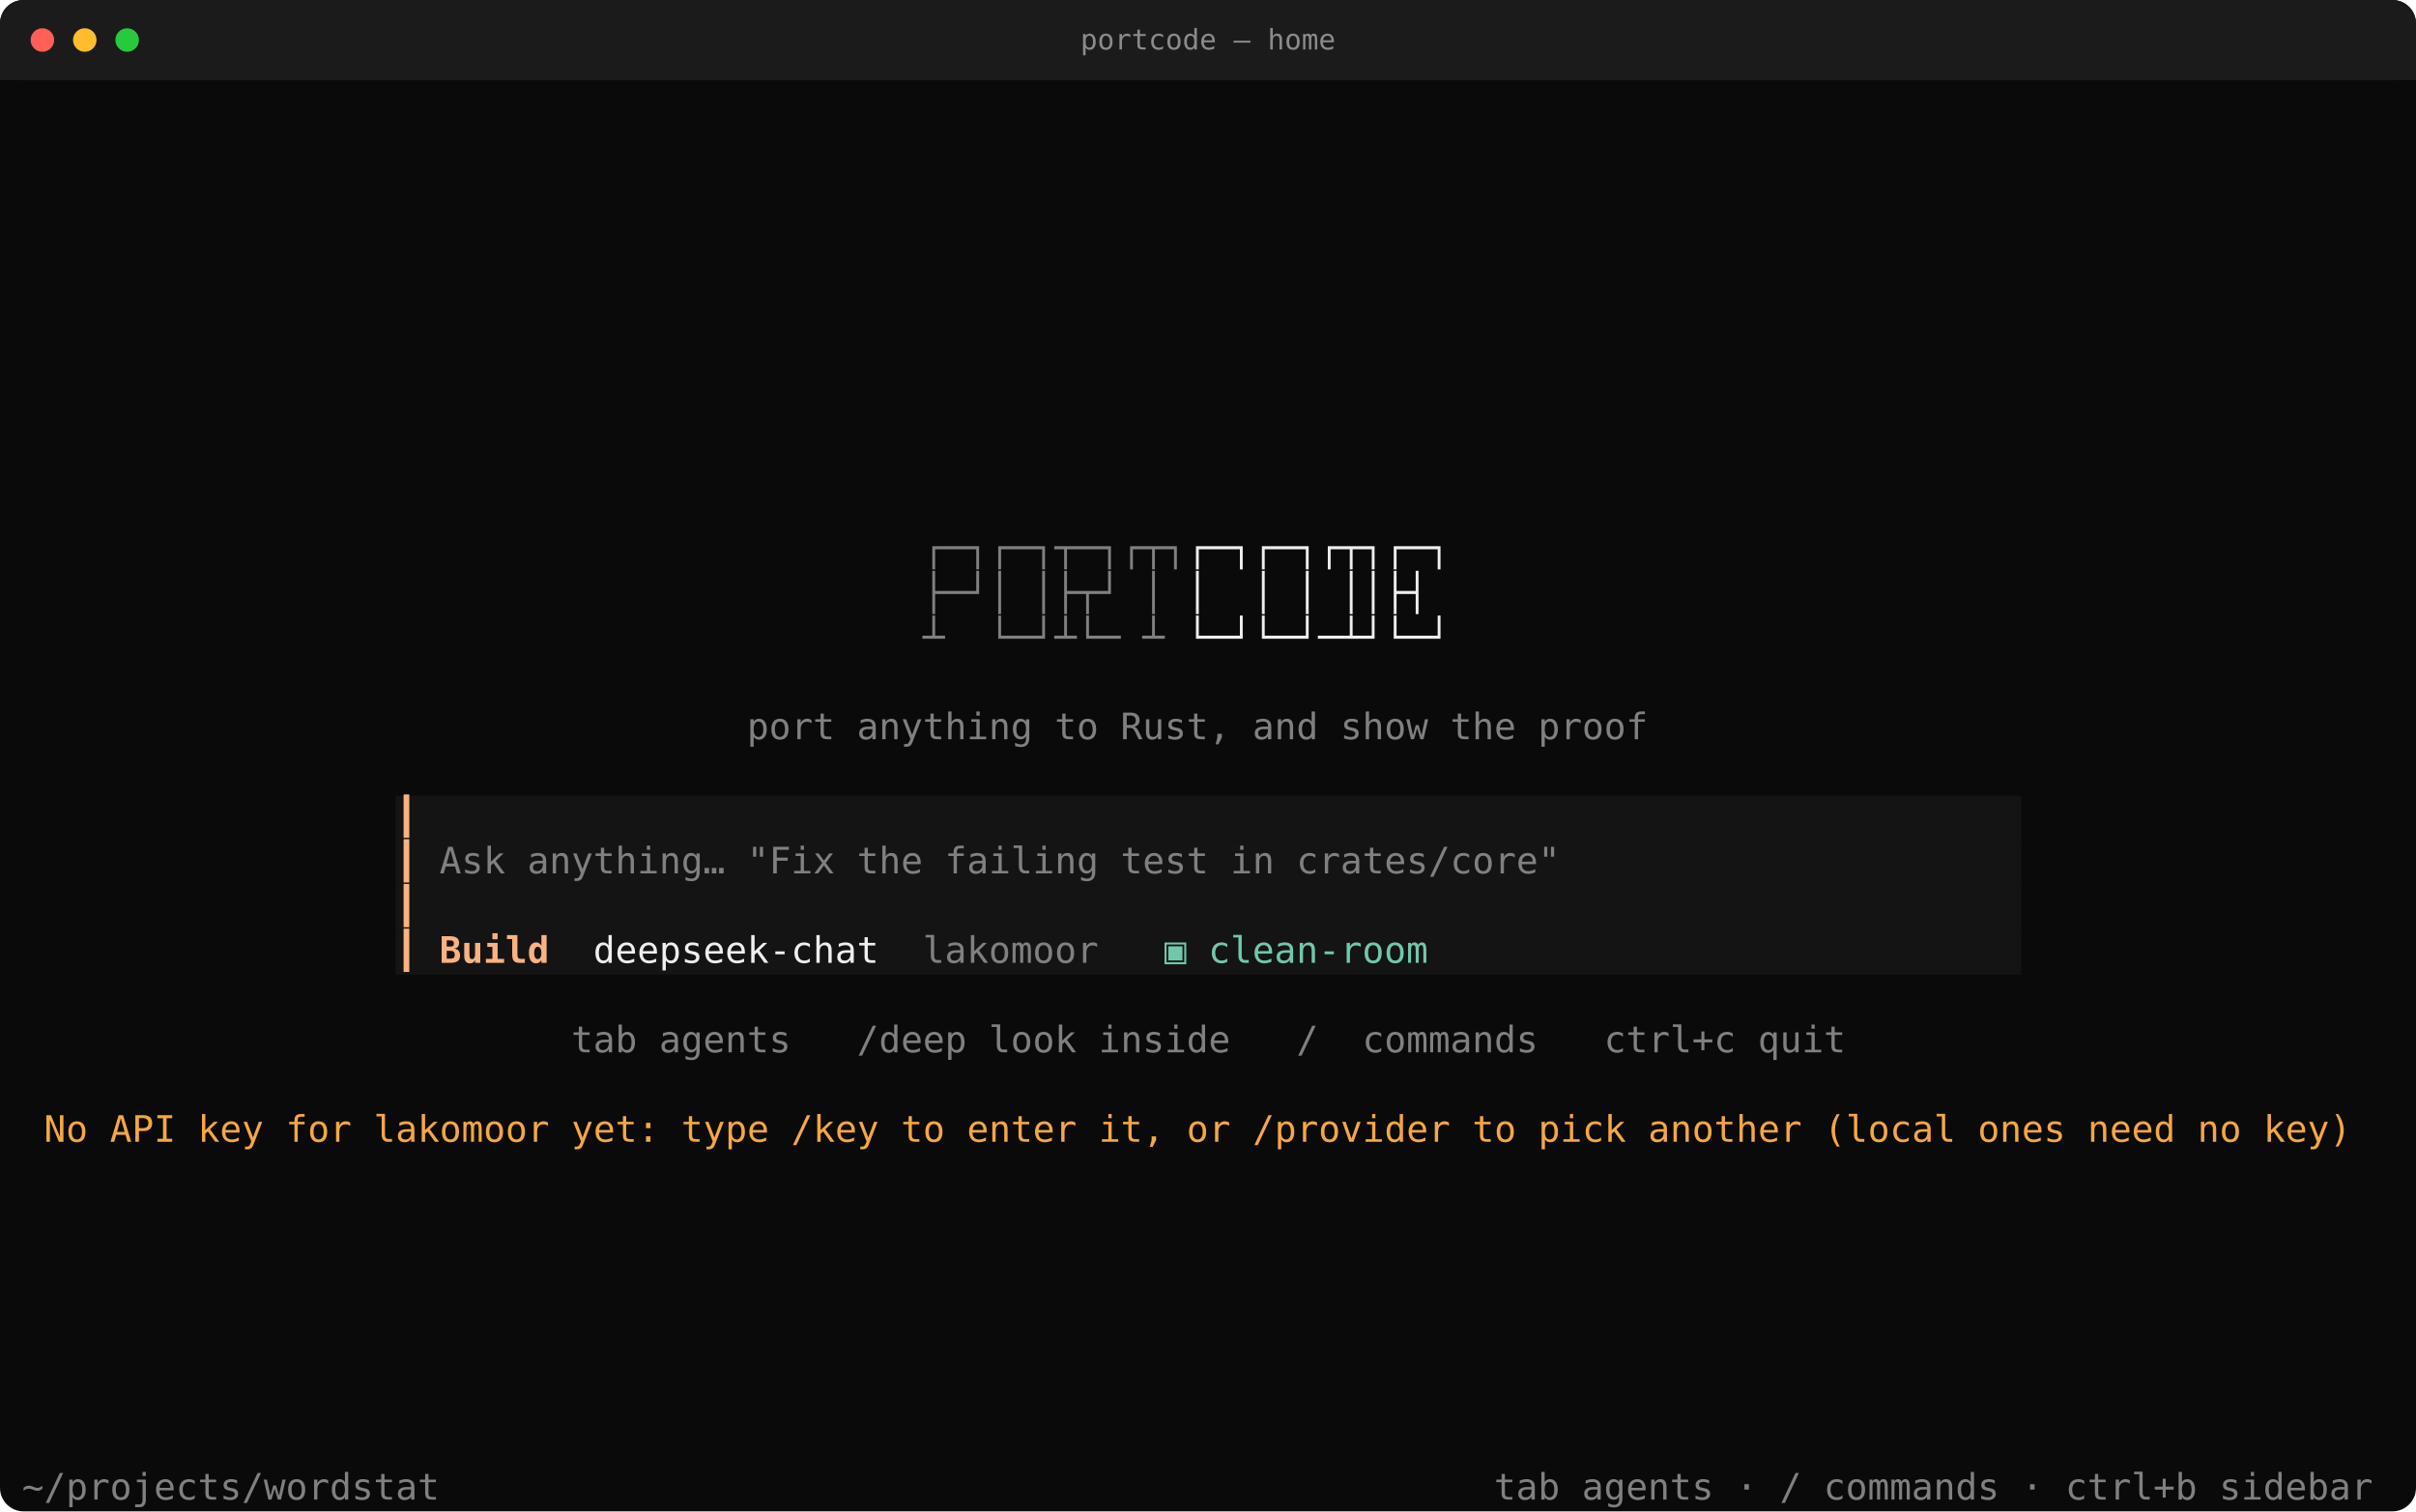
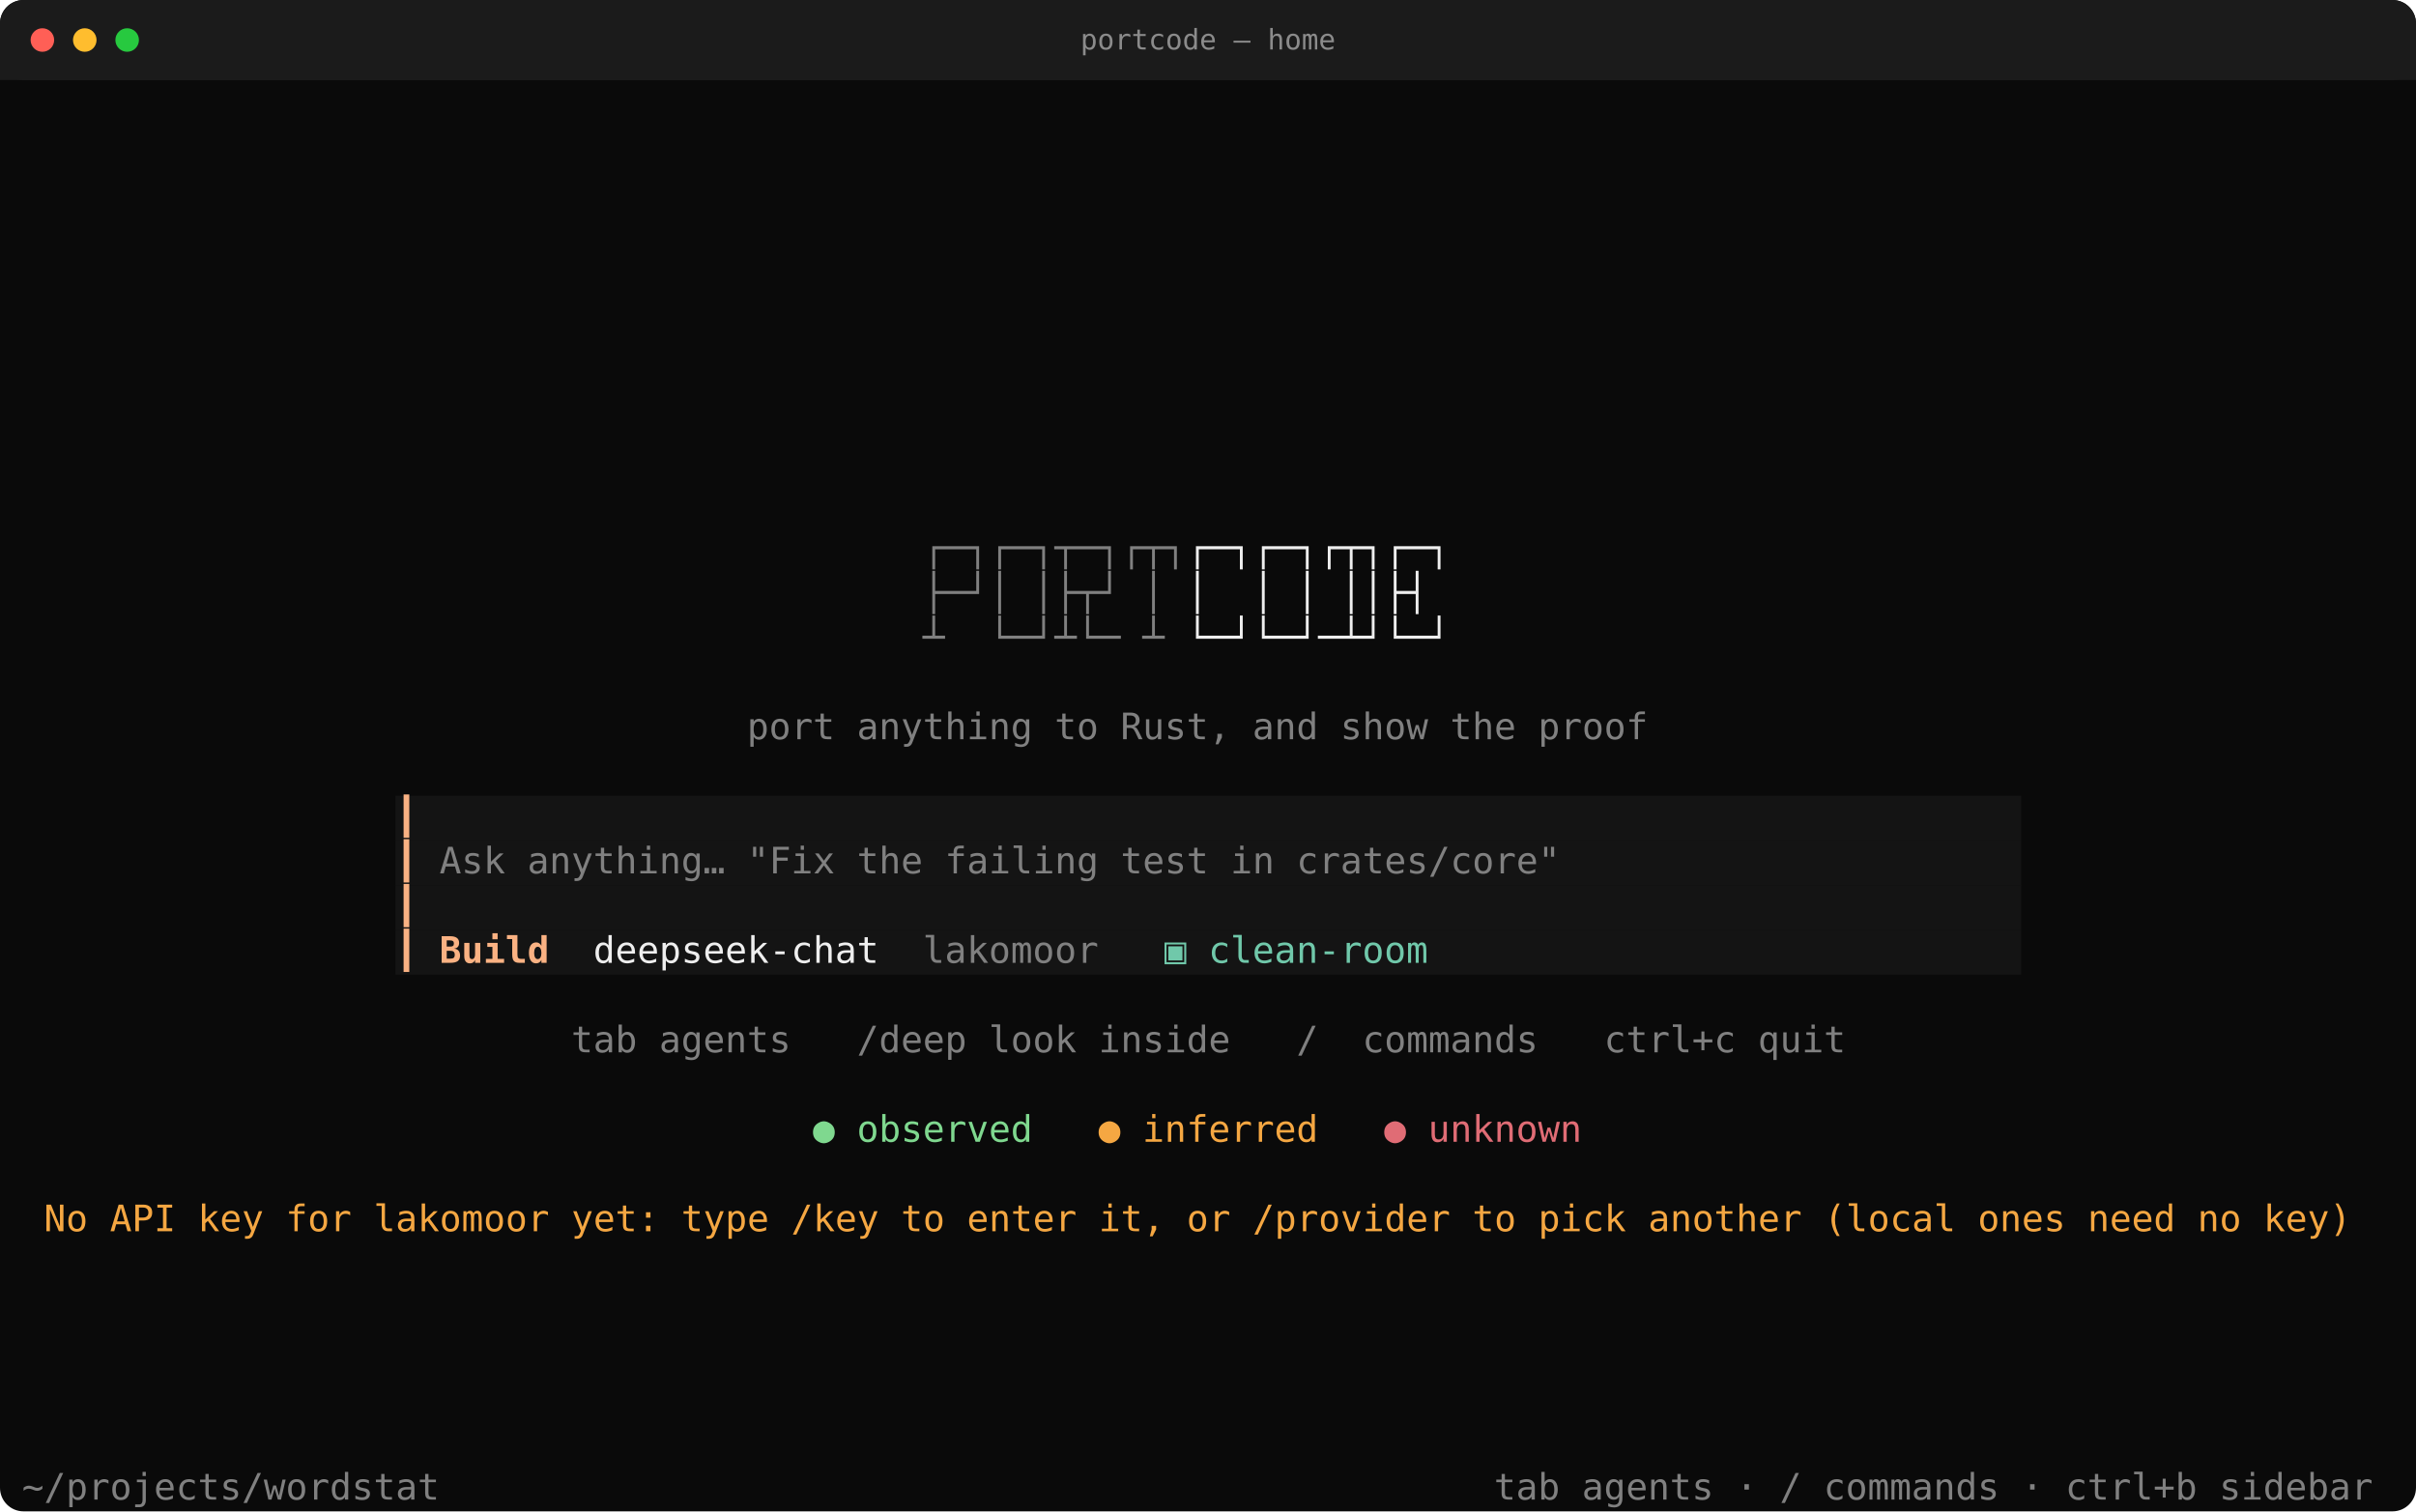
<svg xmlns="http://www.w3.org/2000/svg" width="1026" height="642" viewBox="0 0 1026 642" role="img" aria-label="portcode — home">
  <rect width="1026" height="642" rx="10" fill="#0a0a0a" />
  <rect width="1026" height="34" rx="10" fill="#1b1b1b" />
  <rect y="24" width="1026" height="10" fill="#1b1b1b" />
  <circle cx="18" cy="17" r="5" fill="#ff5f56" />
  <circle cx="36" cy="17" r="5" fill="#ffbd2e" />
  <circle cx="54" cy="17" r="5" fill="#27c93f" />
  <text x="513" y="21" fill="#8b8b8b" font-family="ui-monospace,Menlo,monospace" font-size="12" text-anchor="middle">portcode — home</text>
  <rect x="167.94" y="338.00" width="690.42" height="19" fill="#141414" />
  <rect x="167.94" y="357.00" width="690.42" height="19" fill="#141414" />
  <rect x="167.94" y="376.00" width="690.42" height="19" fill="#141414" />
  <rect x="167.94" y="395.00" width="690.42" height="19" fill="#141414" />
  <g font-family="ui-monospace,SFMono-Regular,Menlo,Consolas,'DejaVu Sans Mono',monospace" font-size="15.5" xml:space="preserve">
    <text x="391.86" y="238.00" fill="#808080" textLength="111.96" lengthAdjust="spacingAndGlyphs">┌─┐┌─┐┬─┐┌┬┐</text>
    <text x="503.82" y="238.00" fill="#eeeeee" textLength="111.96" lengthAdjust="spacingAndGlyphs" font-weight="700">┌─┐┌─┐┌┬┐┌─┐</text>
    <text x="391.86" y="257.00" fill="#808080" textLength="111.96" lengthAdjust="spacingAndGlyphs">├─┘│ │├┬┘ │ </text>
    <text x="503.82" y="257.00" fill="#eeeeee" textLength="111.96" lengthAdjust="spacingAndGlyphs" font-weight="700">│  │ │ ││├┤ </text>
    <text x="391.86" y="276.00" fill="#808080" textLength="111.96" lengthAdjust="spacingAndGlyphs">┴  └─┘┴└─ ┴ </text>
    <text x="503.82" y="276.00" fill="#eeeeee" textLength="111.96" lengthAdjust="spacingAndGlyphs" font-weight="700">└─┘└─┘─┴┘└─┘</text>
    <text x="317.22" y="314.00" fill="#808080" textLength="382.53" lengthAdjust="spacingAndGlyphs">port anything to Rust, and show the proof</text>
    <text x="167.94" y="352.00" fill="#fab283" textLength="9.33" lengthAdjust="spacingAndGlyphs">┃</text>
    <text x="167.94" y="371.00" fill="#fab283" textLength="9.33" lengthAdjust="spacingAndGlyphs">┃</text>
    <text x="177.27" y="371.00" fill="#808080" textLength="485.16" lengthAdjust="spacingAndGlyphs"> Ask anything… "Fix the failing test in crates/core"</text>
    <text x="167.94" y="390.00" fill="#fab283" textLength="9.33" lengthAdjust="spacingAndGlyphs">┃</text>
    <text x="167.94" y="409.00" fill="#fab283" textLength="9.33" lengthAdjust="spacingAndGlyphs">┃</text>
    <text x="186.60" y="409.00" fill="#fab283" textLength="46.65" lengthAdjust="spacingAndGlyphs" font-weight="700">Build</text>
    <text x="233.25" y="409.00" fill="#eeeeee" textLength="139.95" lengthAdjust="spacingAndGlyphs">  deepseek-chat</text>
    <text x="373.20" y="409.00" fill="#808080" textLength="93.30" lengthAdjust="spacingAndGlyphs">  lakomoor</text>
    <text x="494.49" y="409.00" fill="#70c8aa" textLength="111.96" lengthAdjust="spacingAndGlyphs">▣ clean-room</text>
    <text x="242.58" y="447.00" fill="#808080" textLength="541.14" lengthAdjust="spacingAndGlyphs">tab agents   /deep look inside   /  commands   ctrl+c quit</text>
-     <text x="18.66" y="485.00" fill="#f5a742" textLength="979.65" lengthAdjust="spacingAndGlyphs">No API key for lakomoor yet: type /key to enter it, or /provider to pick another (local ones need no key)</text>
+     <text x="345.21" y="485.00" fill="#7fd88f" textLength="93.30" lengthAdjust="spacingAndGlyphs">● observed</text>
+     <text x="438.51" y="485.00" fill="#f5a742" textLength="121.29" lengthAdjust="spacingAndGlyphs">   ● inferred</text>
+     <text x="559.80" y="485.00" fill="#e06c75" textLength="111.96" lengthAdjust="spacingAndGlyphs">   ● unknown</text>
+     <text x="18.66" y="523.00" fill="#f5a742" textLength="979.65" lengthAdjust="spacingAndGlyphs">No API key for lakomoor yet: type /key to enter it, or /provider to pick another (local ones need no key)</text>
    <text x="0.00" y="637.00" fill="#808080" textLength="186.60" lengthAdjust="spacingAndGlyphs"> ~/projects/wordstat</text>
    <text x="634.44" y="637.00" fill="#808080" textLength="391.86" lengthAdjust="spacingAndGlyphs">tab agents · / commands · ctrl+b sidebar  </text>
  </g>
</svg>
